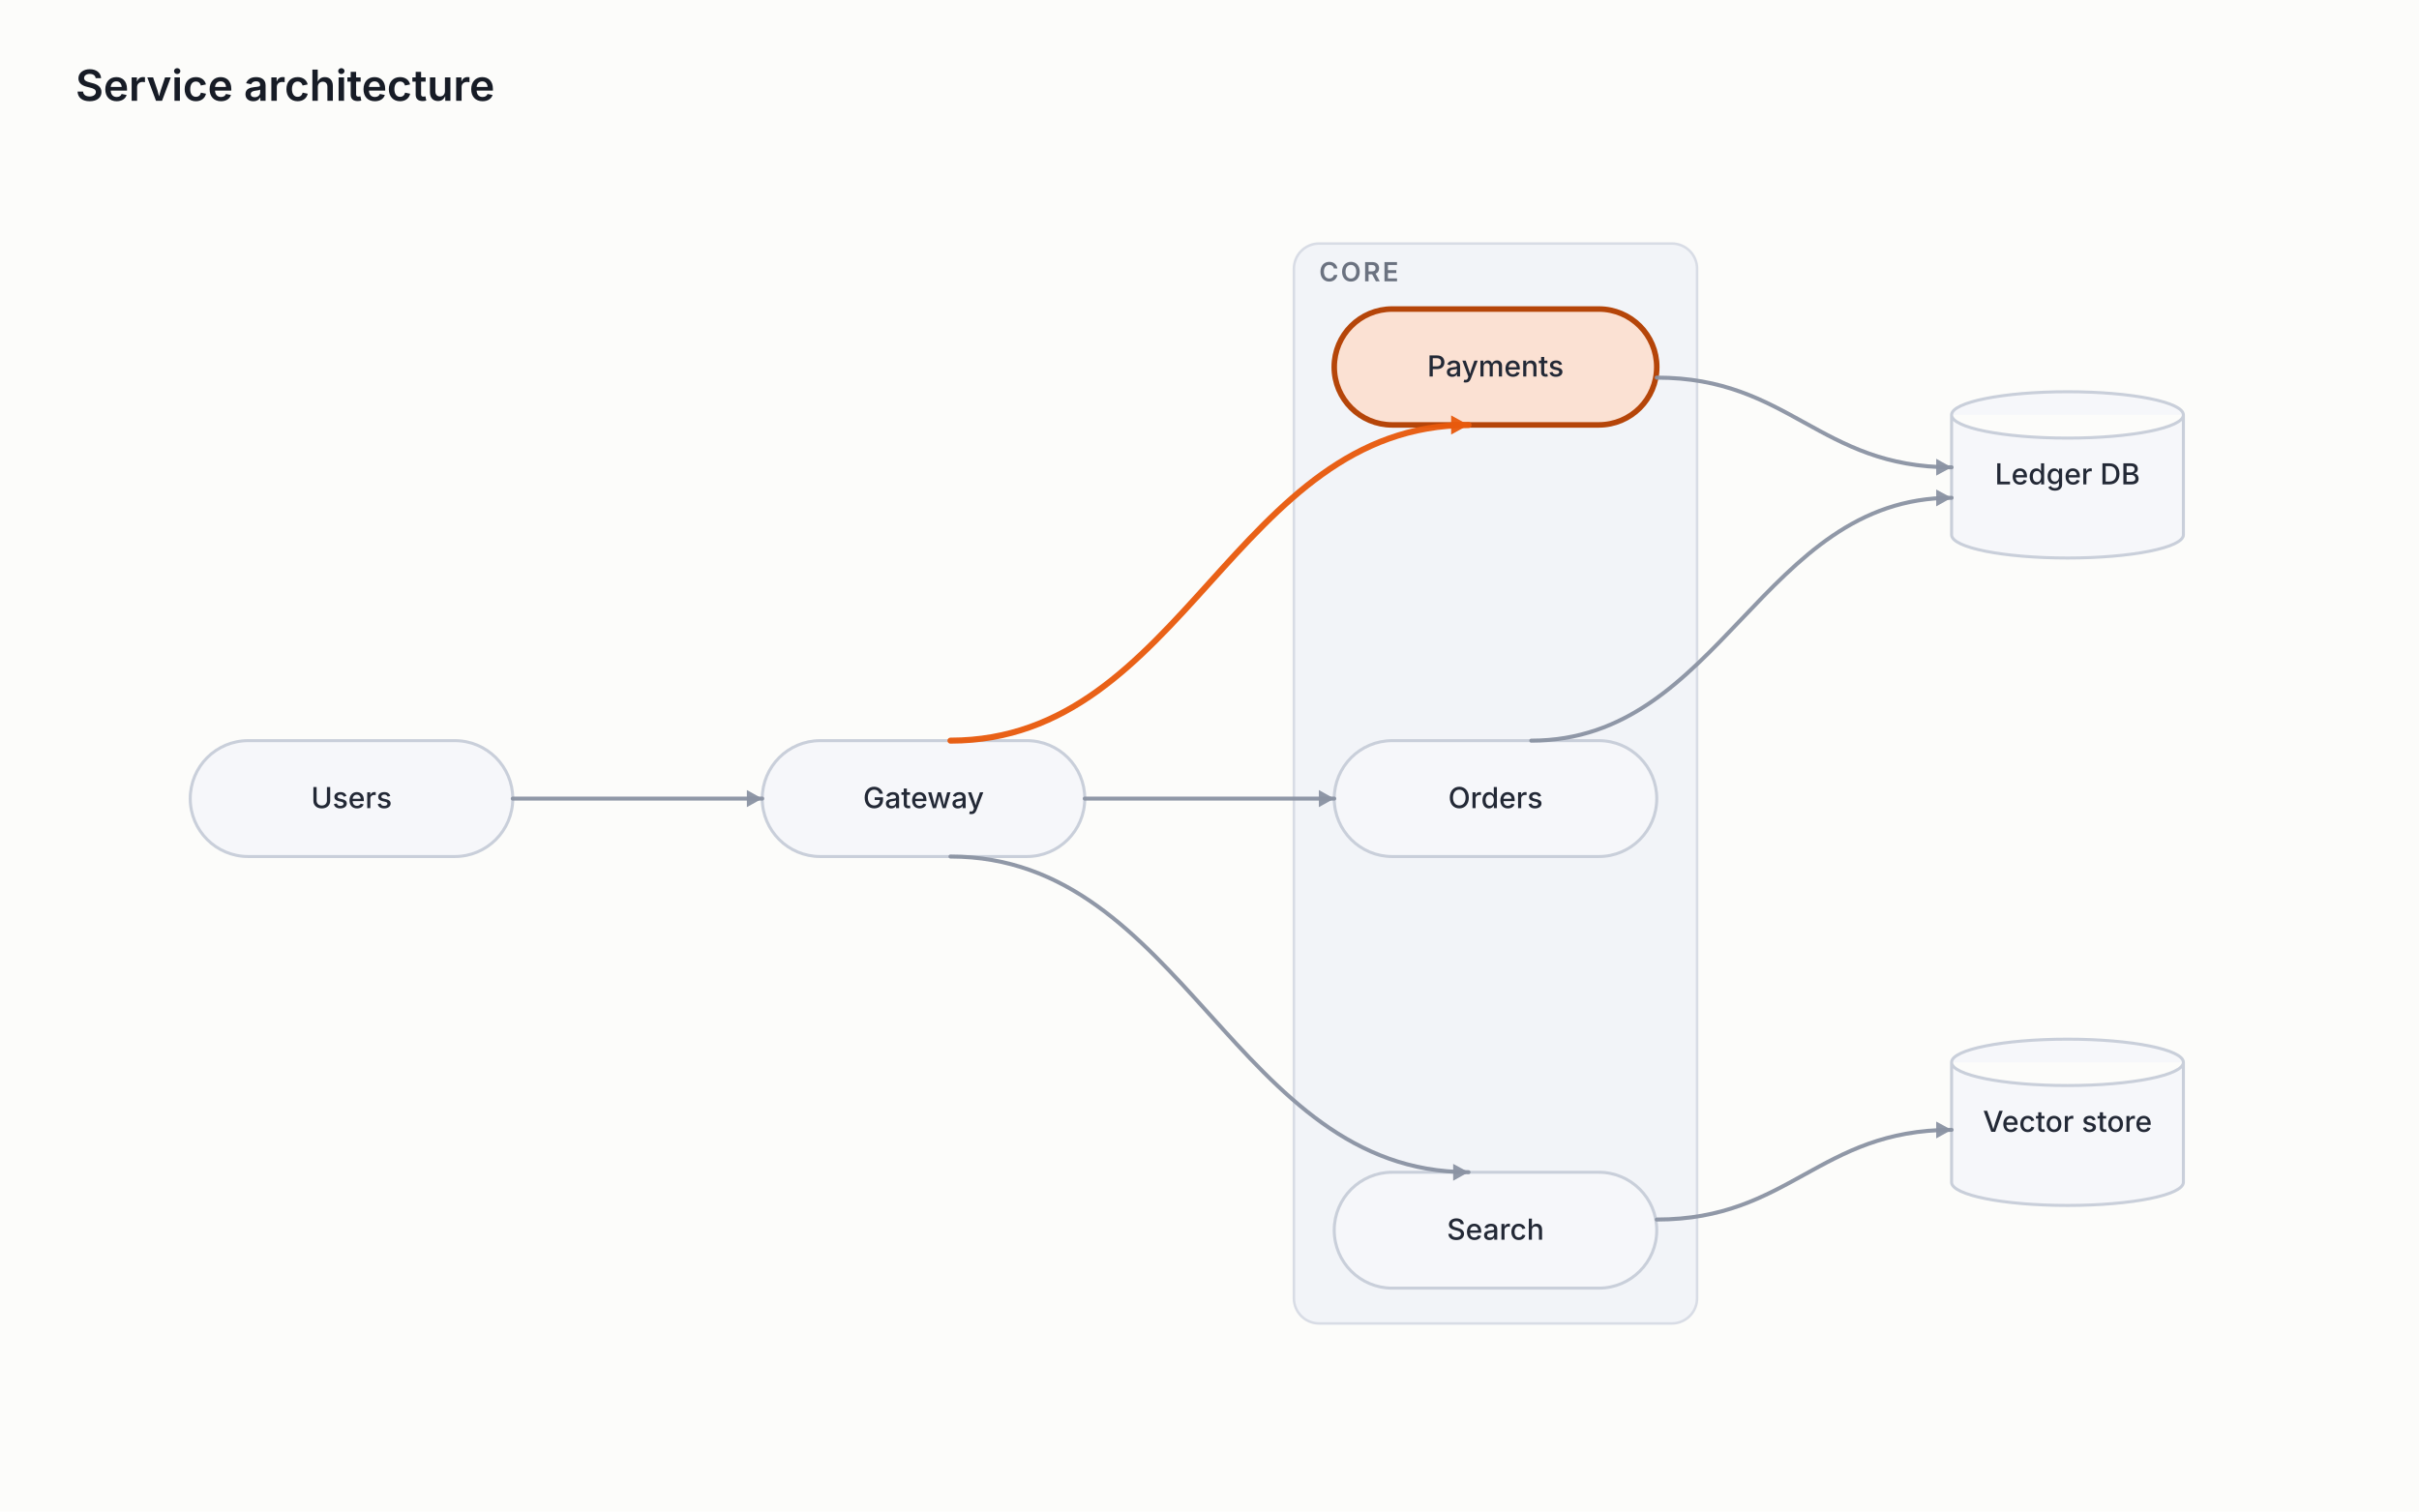
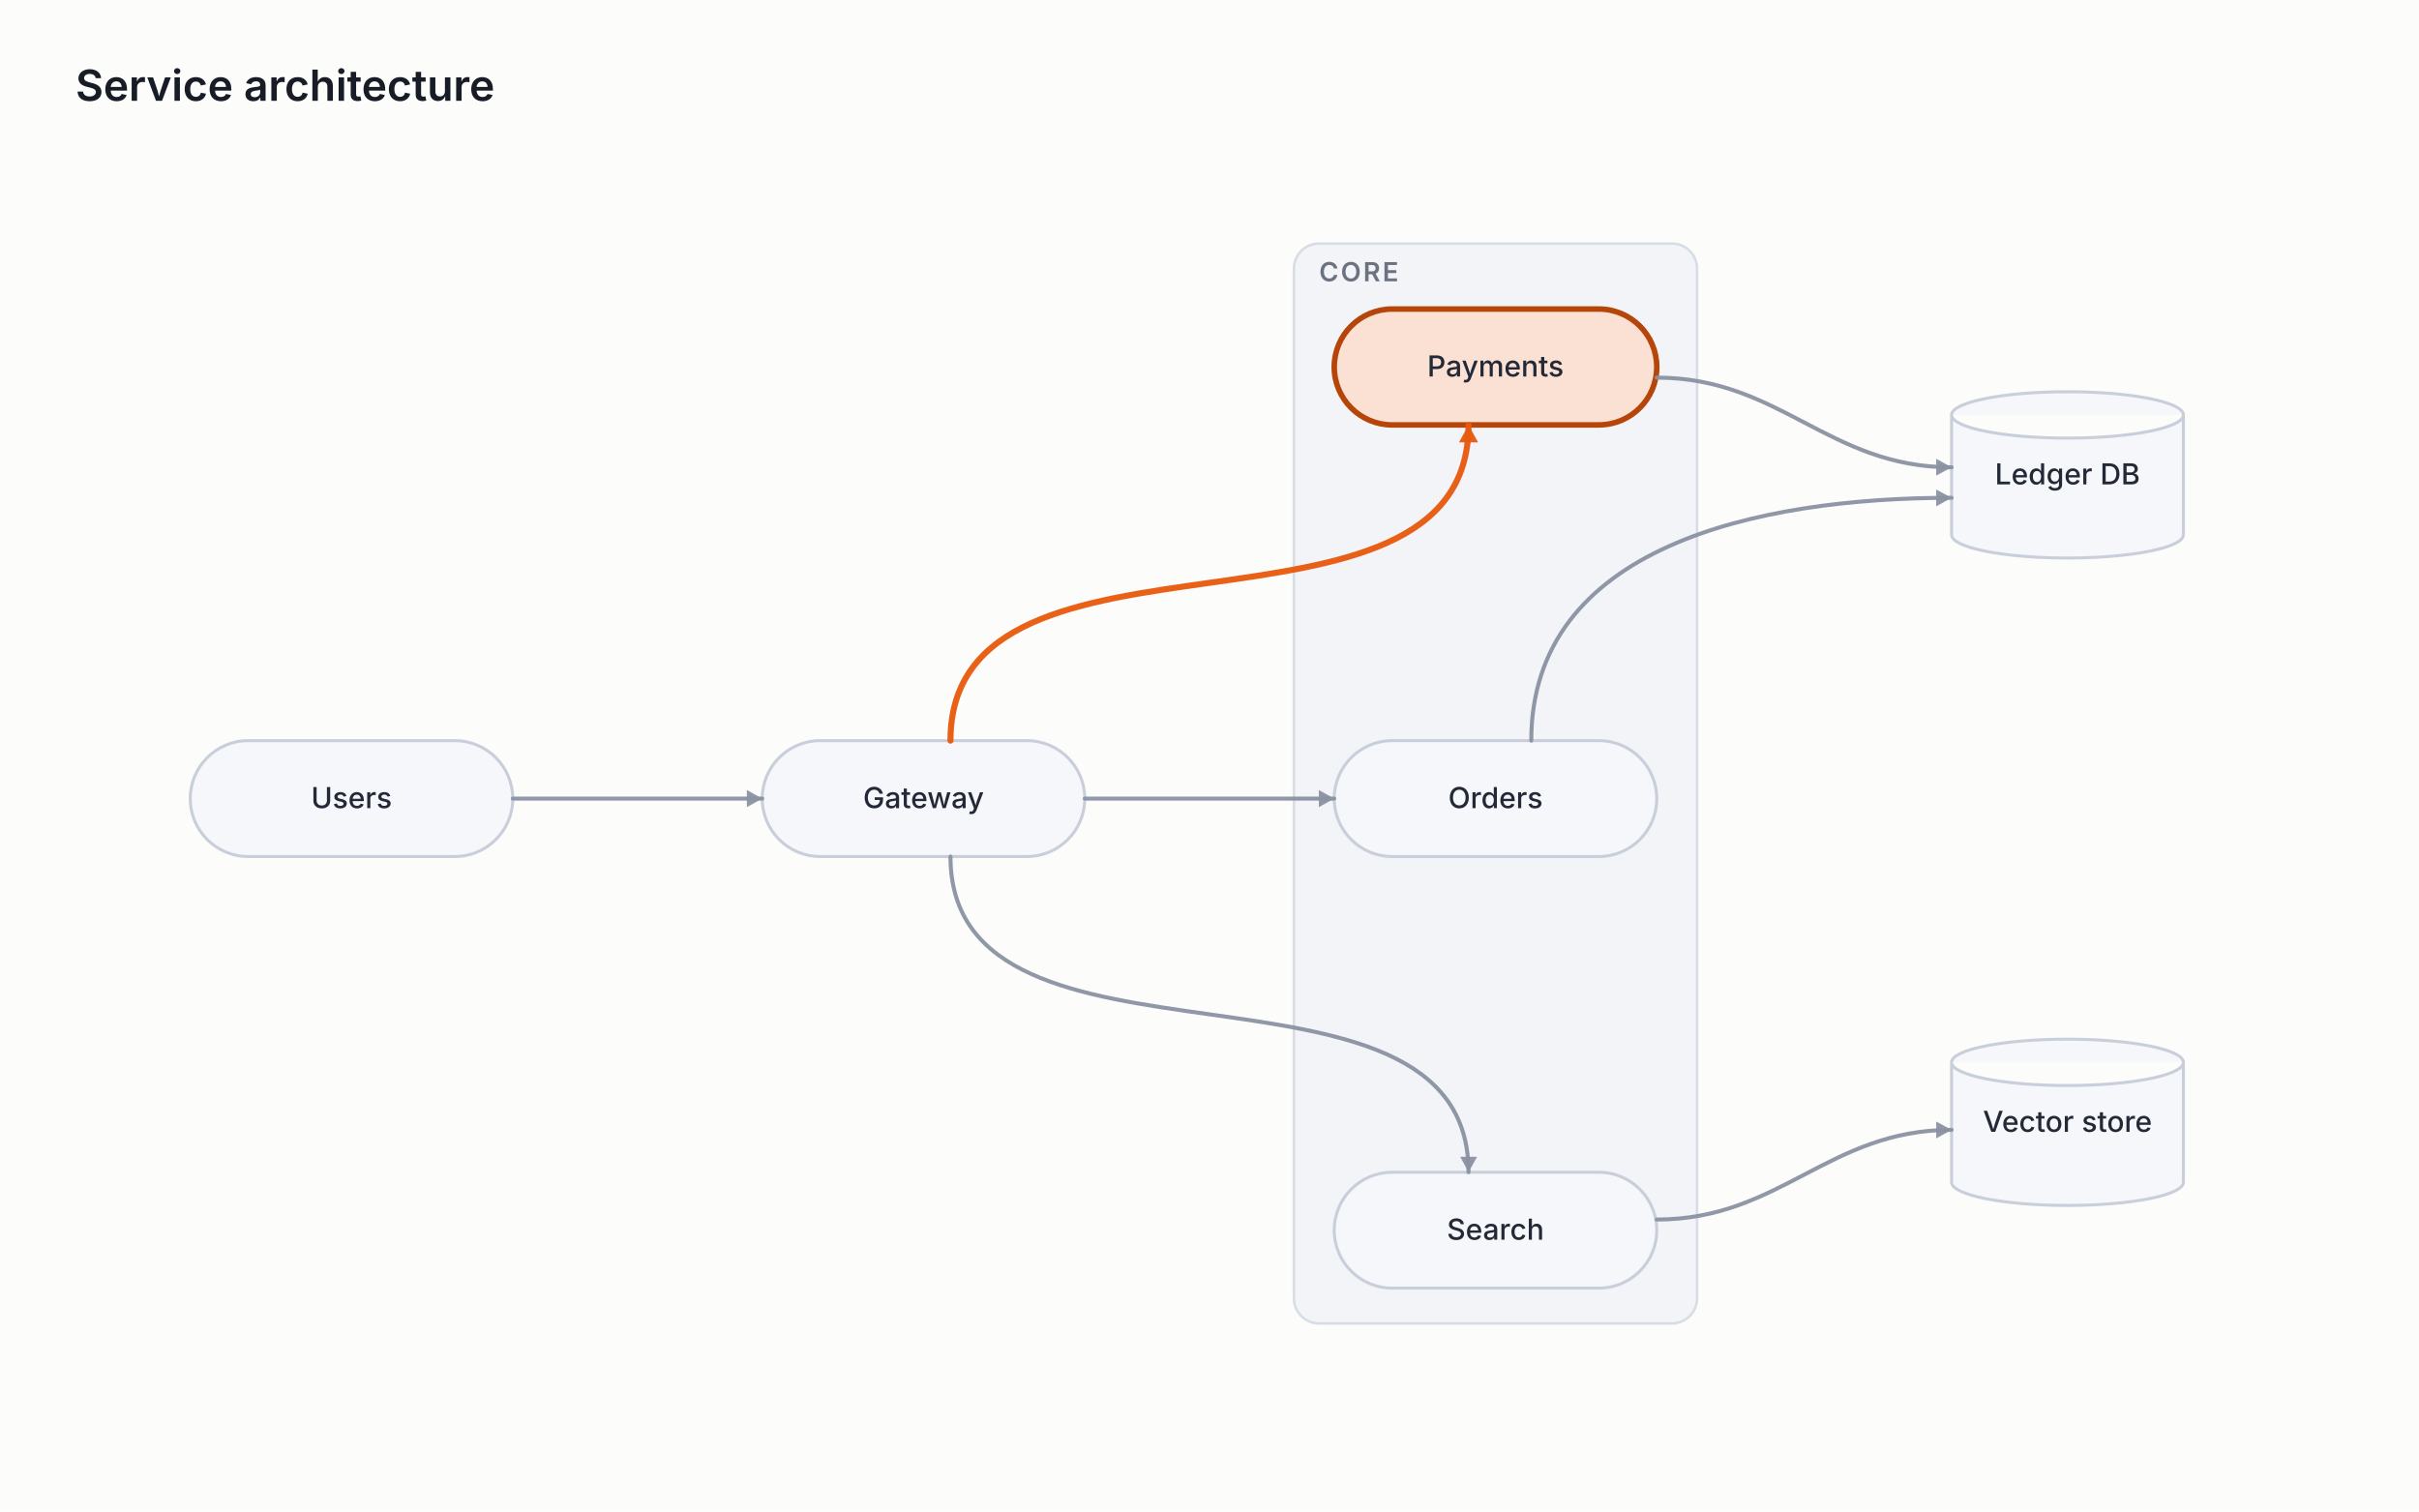
<svg xmlns="http://www.w3.org/2000/svg" viewBox="0 0 960 600" width="960" height="600" font-family="Inter, -apple-system, 'Segoe UI', 'Helvetica Neue', Arial, sans-serif">
  <rect x="0" y="0" width="960" height="600" fill="#FCFCFA" />
  <rect x="513.5" y="96.67" width="160" height="428.67" rx="10" fill="#F2F4F8" stroke="#D8DCE5" stroke-width="1" id="corral:k1" />
  <rect x="75.5" y="294" width="128" height="46" rx="23" fill="#F6F7FA" stroke="#C9CFDA" stroke-width="1.2" opacity="1" id="glyph:g1" />
  <rect x="302.5" y="294" width="128" height="46" rx="23" fill="#F6F7FA" stroke="#C9CFDA" stroke-width="1.2" opacity="1" id="glyph:g2" />
  <rect x="529.5" y="122.67" width="128" height="46" rx="23" fill="#FBE1D3" stroke="#B54509" stroke-width="2.2" opacity="1" id="glyph:g3" />
  <rect x="529.5" y="294" width="128" height="46" rx="23" fill="#F6F7FA" stroke="#C9CFDA" stroke-width="1.2" opacity="1" id="glyph:g4" />
  <rect x="529.5" y="465.33" width="128" height="46" rx="23" fill="#F6F7FA" stroke="#C9CFDA" stroke-width="1.2" opacity="1" id="glyph:g5" />
  <path d="M774.5,164.7 A46.0,9.2 0 0 1 866.5,164.7 L866.5,212.3 A46.0,9.2 0 0 1 774.5,212.3 Z M774.5,164.7 A46.0,9.2 0 0 0 866.5,164.7" fill="#F6F7FA" stroke="#C9CFDA" stroke-width="1.2" opacity="1" id="glyph:g6" />
  <path d="M774.5,421.7 A46.0,9.2 0 0 1 866.5,421.7 L866.5,469.3 A46.0,9.2 0 0 1 774.5,469.3 Z M774.5,421.7 A46.0,9.2 0 0 0 866.5,421.7" fill="#F6F7FA" stroke="#C9CFDA" stroke-width="1.2" opacity="1" id="glyph:g7" />
-   <path d="M203.5,317.0 C248.1,317.0 257.9,317.0 302.5,317.0" fill="none" stroke="#8B93A3" stroke-width="1.6" opacity="0.95" stroke-linecap="round" id="cord:c1" />
-   <path d="M377.2,294.0 C469.7,294.0 490.3,168.7 582.8,168.7" fill="none" stroke="#E8590C" stroke-width="2.4" opacity="0.95" stroke-linecap="round" id="cord:c2" />
-   <path d="M430.5,317.0 C475.1,317.0 484.9,317.0 529.5,317.0" fill="none" stroke="#8B93A3" stroke-width="1.6" opacity="0.95" stroke-linecap="round" id="cord:c3" />
-   <path d="M377.2,340.0 C469.7,340.0 490.3,465.3 582.8,465.3" fill="none" stroke="#8B93A3" stroke-width="1.6" opacity="0.95" stroke-linecap="round" id="cord:c4" />
-   <path d="M657.5,149.9 C710.1,149.9 721.9,185.5 774.5,185.5" fill="none" stroke="#8B93A3" stroke-width="1.6" opacity="0.95" stroke-linecap="round" id="cord:c5" />
-   <path d="M607.7,294.0 C682.8,294.0 699.4,197.6 774.5,197.6" fill="none" stroke="#8B93A3" stroke-width="1.6" opacity="0.95" stroke-linecap="round" id="cord:c6" />
-   <path d="M657.5,484.1 C710.1,484.1 721.9,448.5 774.5,448.5" fill="none" stroke="#8B93A3" stroke-width="1.6" opacity="0.95" stroke-linecap="round" id="cord:c7" />
+   <path d="M203.5,317.0 C243.1,317.0 262.9,317.0 302.5,317.0" fill="none" stroke="#8B93A3" stroke-width="1.6" opacity="0.95" stroke-linecap="round" id="cord:c1" />
+   <path d="M377.2,294.0 C377.2,197.7 582.8,265.0 582.8,168.7" fill="none" stroke="#E8590C" stroke-width="2.4" opacity="0.95" stroke-linecap="round" id="cord:c2" />
+   <path d="M430.5,317.0 C470.1,317.0 489.9,317.0 529.5,317.0" fill="none" stroke="#8B93A3" stroke-width="1.6" opacity="0.95" stroke-linecap="round" id="cord:c3" />
+   <path d="M377.2,340.0 C377.2,436.3 582.8,369.0 582.8,465.3" fill="none" stroke="#8B93A3" stroke-width="1.6" opacity="0.95" stroke-linecap="round" id="cord:c4" />
+   <path d="M657.5,149.9 C706.4,149.9 725.6,185.5 774.5,185.5" fill="none" stroke="#8B93A3" stroke-width="1.6" opacity="0.95" stroke-linecap="round" id="cord:c5" />
+   <path d="M607.7,294.0 C607.7,216.9 697.4,197.6 774.5,197.6" fill="none" stroke="#8B93A3" stroke-width="1.6" opacity="0.95" stroke-linecap="round" id="cord:c6" />
+   <path d="M657.5,484.1 C706.4,484.1 725.6,448.5 774.5,448.5" fill="none" stroke="#8B93A3" stroke-width="1.6" opacity="0.95" stroke-linecap="round" id="cord:c7" />
  <polygon points="302.5,317.0 296.4,320.4 296.4,313.6" fill="#8B93A3" opacity="0.95" id="barb:c1:h" />
-   <polygon points="582.8,168.7 575.9,172.5 575.9,164.9" fill="#E8590C" opacity="0.95" id="barb:c2:h" />
+   <polygon points="582.8,168.7 586.6,175.6 579.0,175.6" fill="#E8590C" opacity="0.95" id="barb:c2:h" />
  <polygon points="529.5,317.0 523.4,320.4 523.4,313.6" fill="#8B93A3" opacity="0.95" id="barb:c3:h" />
-   <polygon points="582.8,465.3 576.7,468.7 576.7,462.0" fill="#8B93A3" opacity="0.95" id="barb:c4:h" />
+   <polygon points="582.8,465.3 579.5,459.2 586.2,459.2" fill="#8B93A3" opacity="0.95" id="barb:c4:h" />
  <polygon points="774.5,185.5 768.4,188.8 768.4,182.1" fill="#8B93A3" opacity="0.95" id="barb:c5:h" />
  <polygon points="774.5,197.6 768.4,201.0 768.4,194.3" fill="#8B93A3" opacity="0.95" id="barb:c6:h" />
  <polygon points="774.5,448.5 768.4,451.9 768.4,445.2" fill="#8B93A3" opacity="0.95" id="barb:c7:h" />
  <text x="523.5" y="111.67" fill="#6B7280" font-size="10.5" font-weight="600" letter-spacing="0.08em" text-anchor="start" id="corral-label:k1">CORE</text>
  <text x="139.5" y="320.78" fill="#232936" font-size="11.5" font-weight="500" text-anchor="middle" id="badge:g1">Users</text>
  <text x="366.5" y="320.78" fill="#232936" font-size="11.5" font-weight="500" text-anchor="middle" id="badge:g2">Gateway</text>
  <text x="593.5" y="149.45" fill="#232936" font-size="11.5" font-weight="500" text-anchor="middle" id="badge:g3">Payments</text>
  <text x="593.5" y="320.78" fill="#232936" font-size="11.5" font-weight="500" text-anchor="middle" id="badge:g4">Orders</text>
  <text x="593.5" y="492.11" fill="#232936" font-size="11.5" font-weight="500" text-anchor="middle" id="badge:g5">Search</text>
  <text x="820.5" y="192.28" fill="#232936" font-size="11.5" font-weight="500" text-anchor="middle" id="badge:g6">Ledger DB</text>
  <text x="820.5" y="449.28" fill="#232936" font-size="11.5" font-weight="500" text-anchor="middle" id="badge:g7">Vector store</text>
  <text x="30" y="40" fill="#171C26" font-size="17" font-weight="600" text-anchor="start" id="title:root">Service architecture</text>
</svg>
